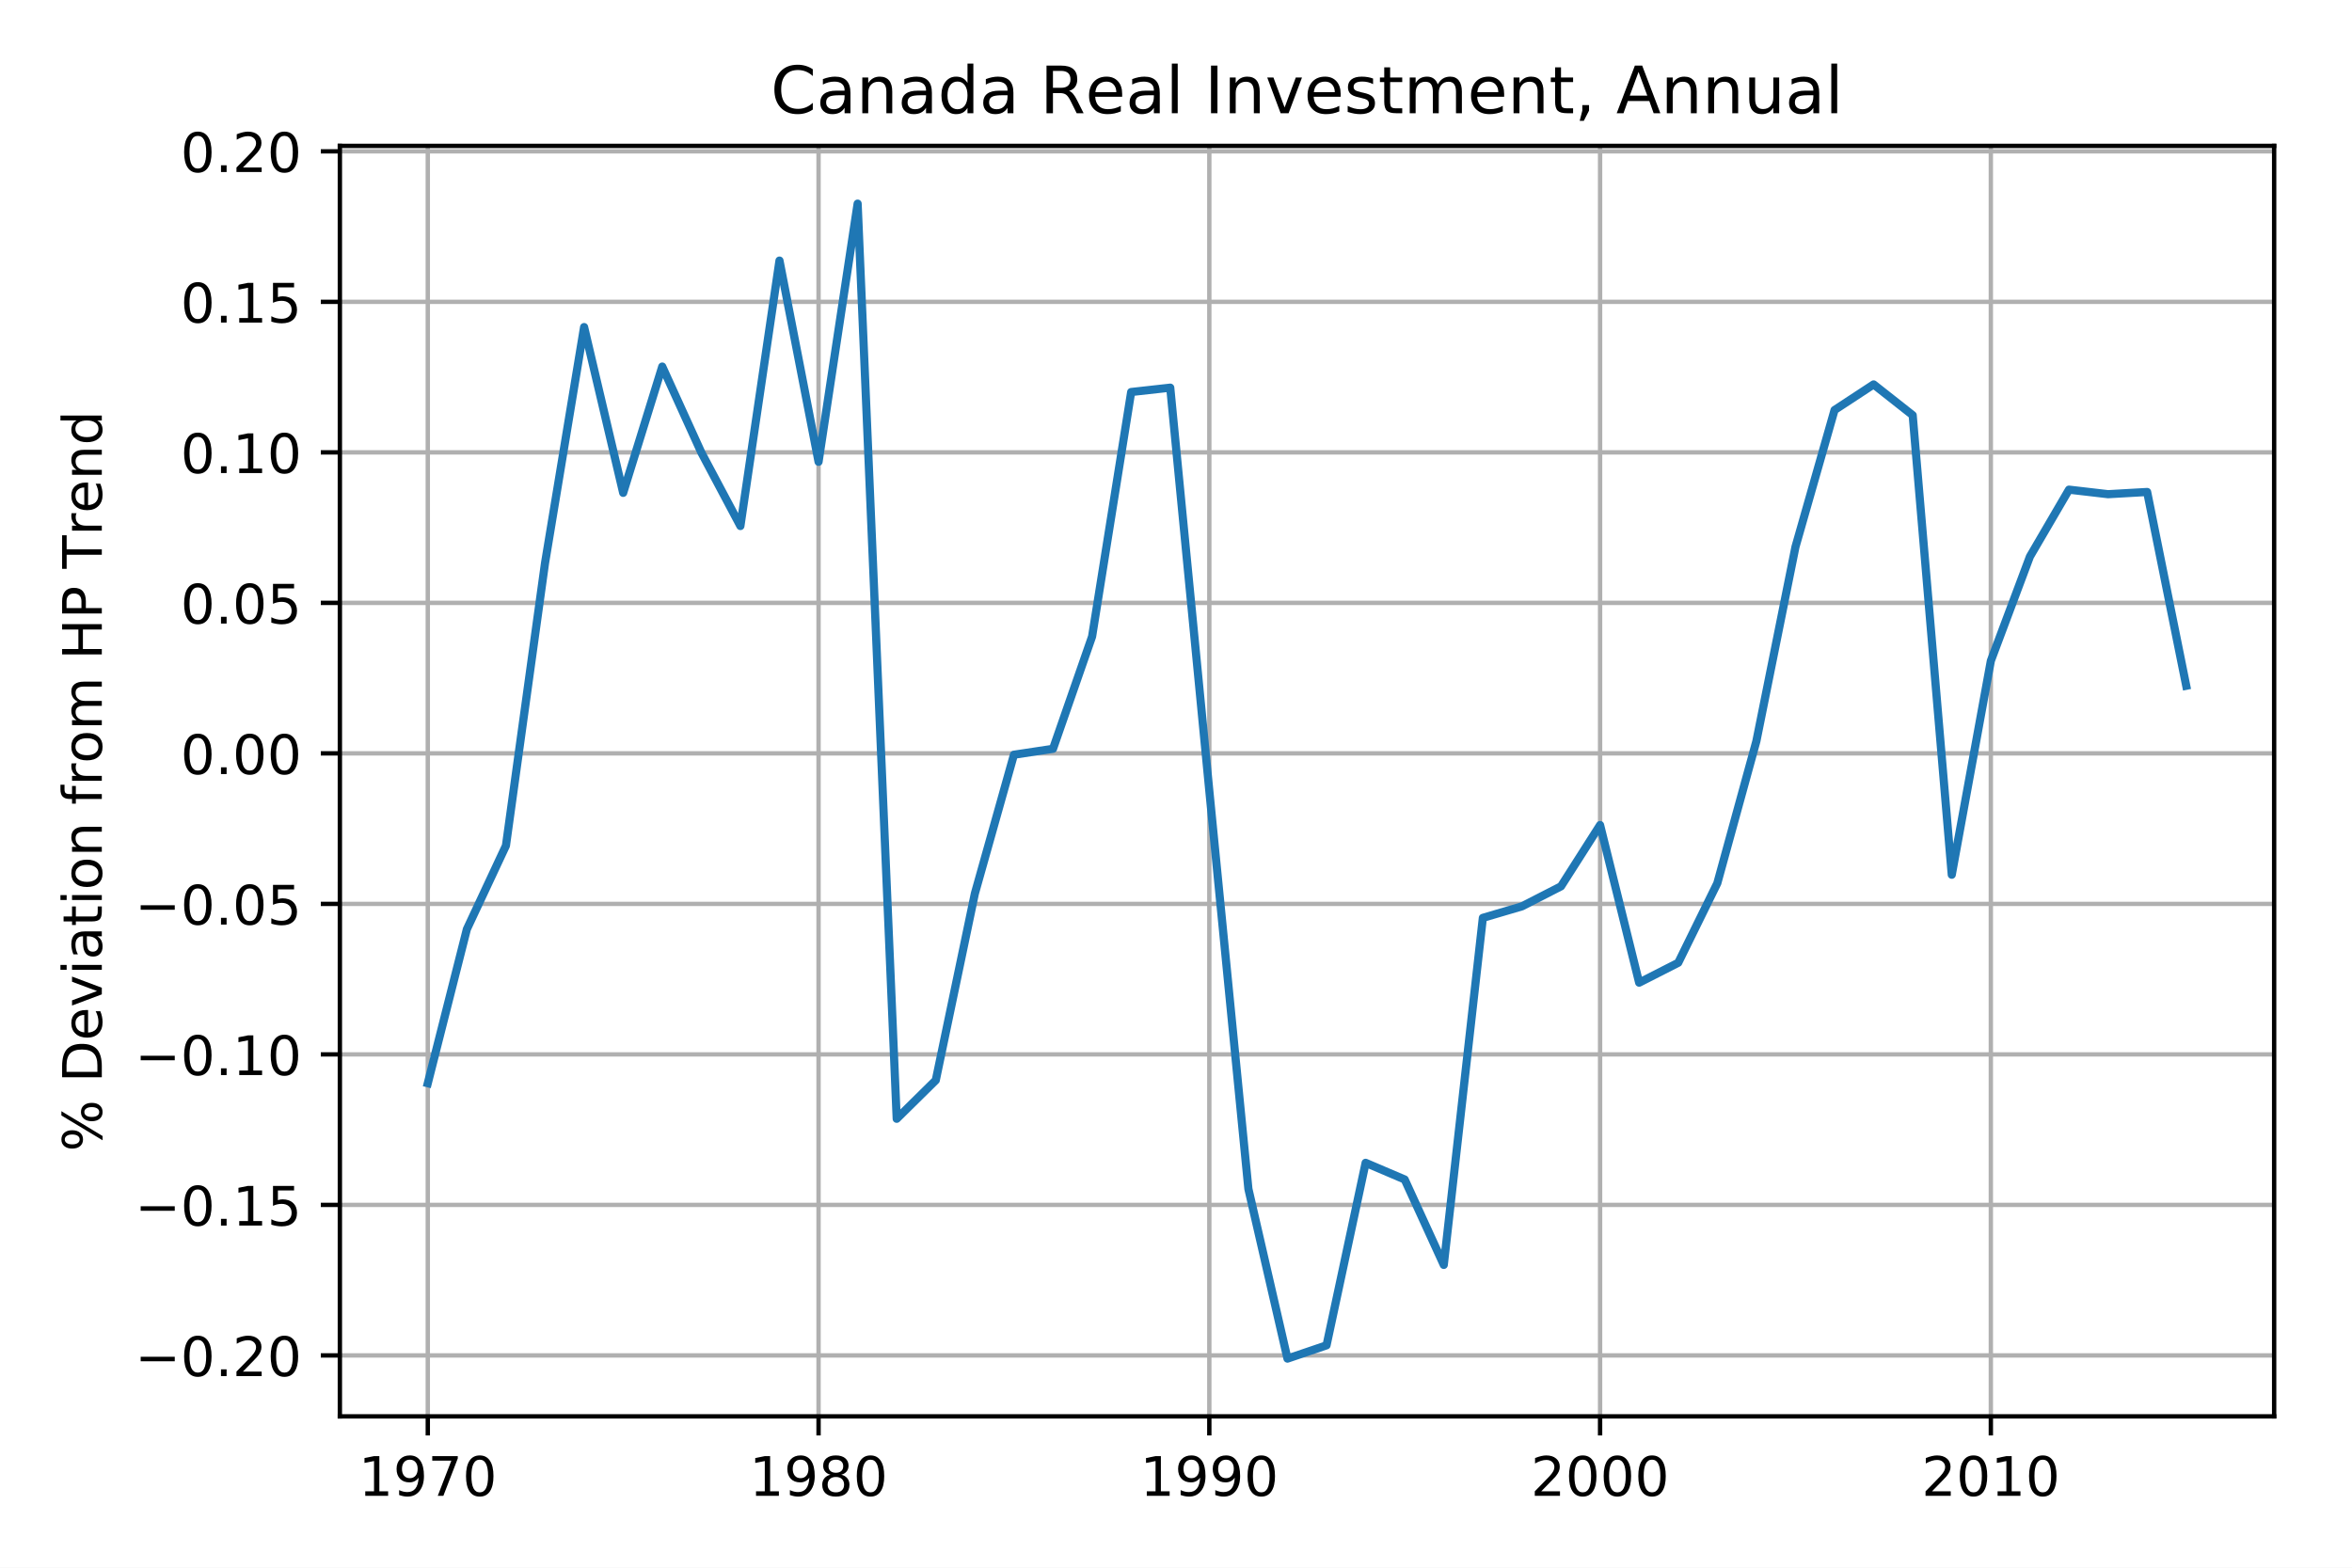
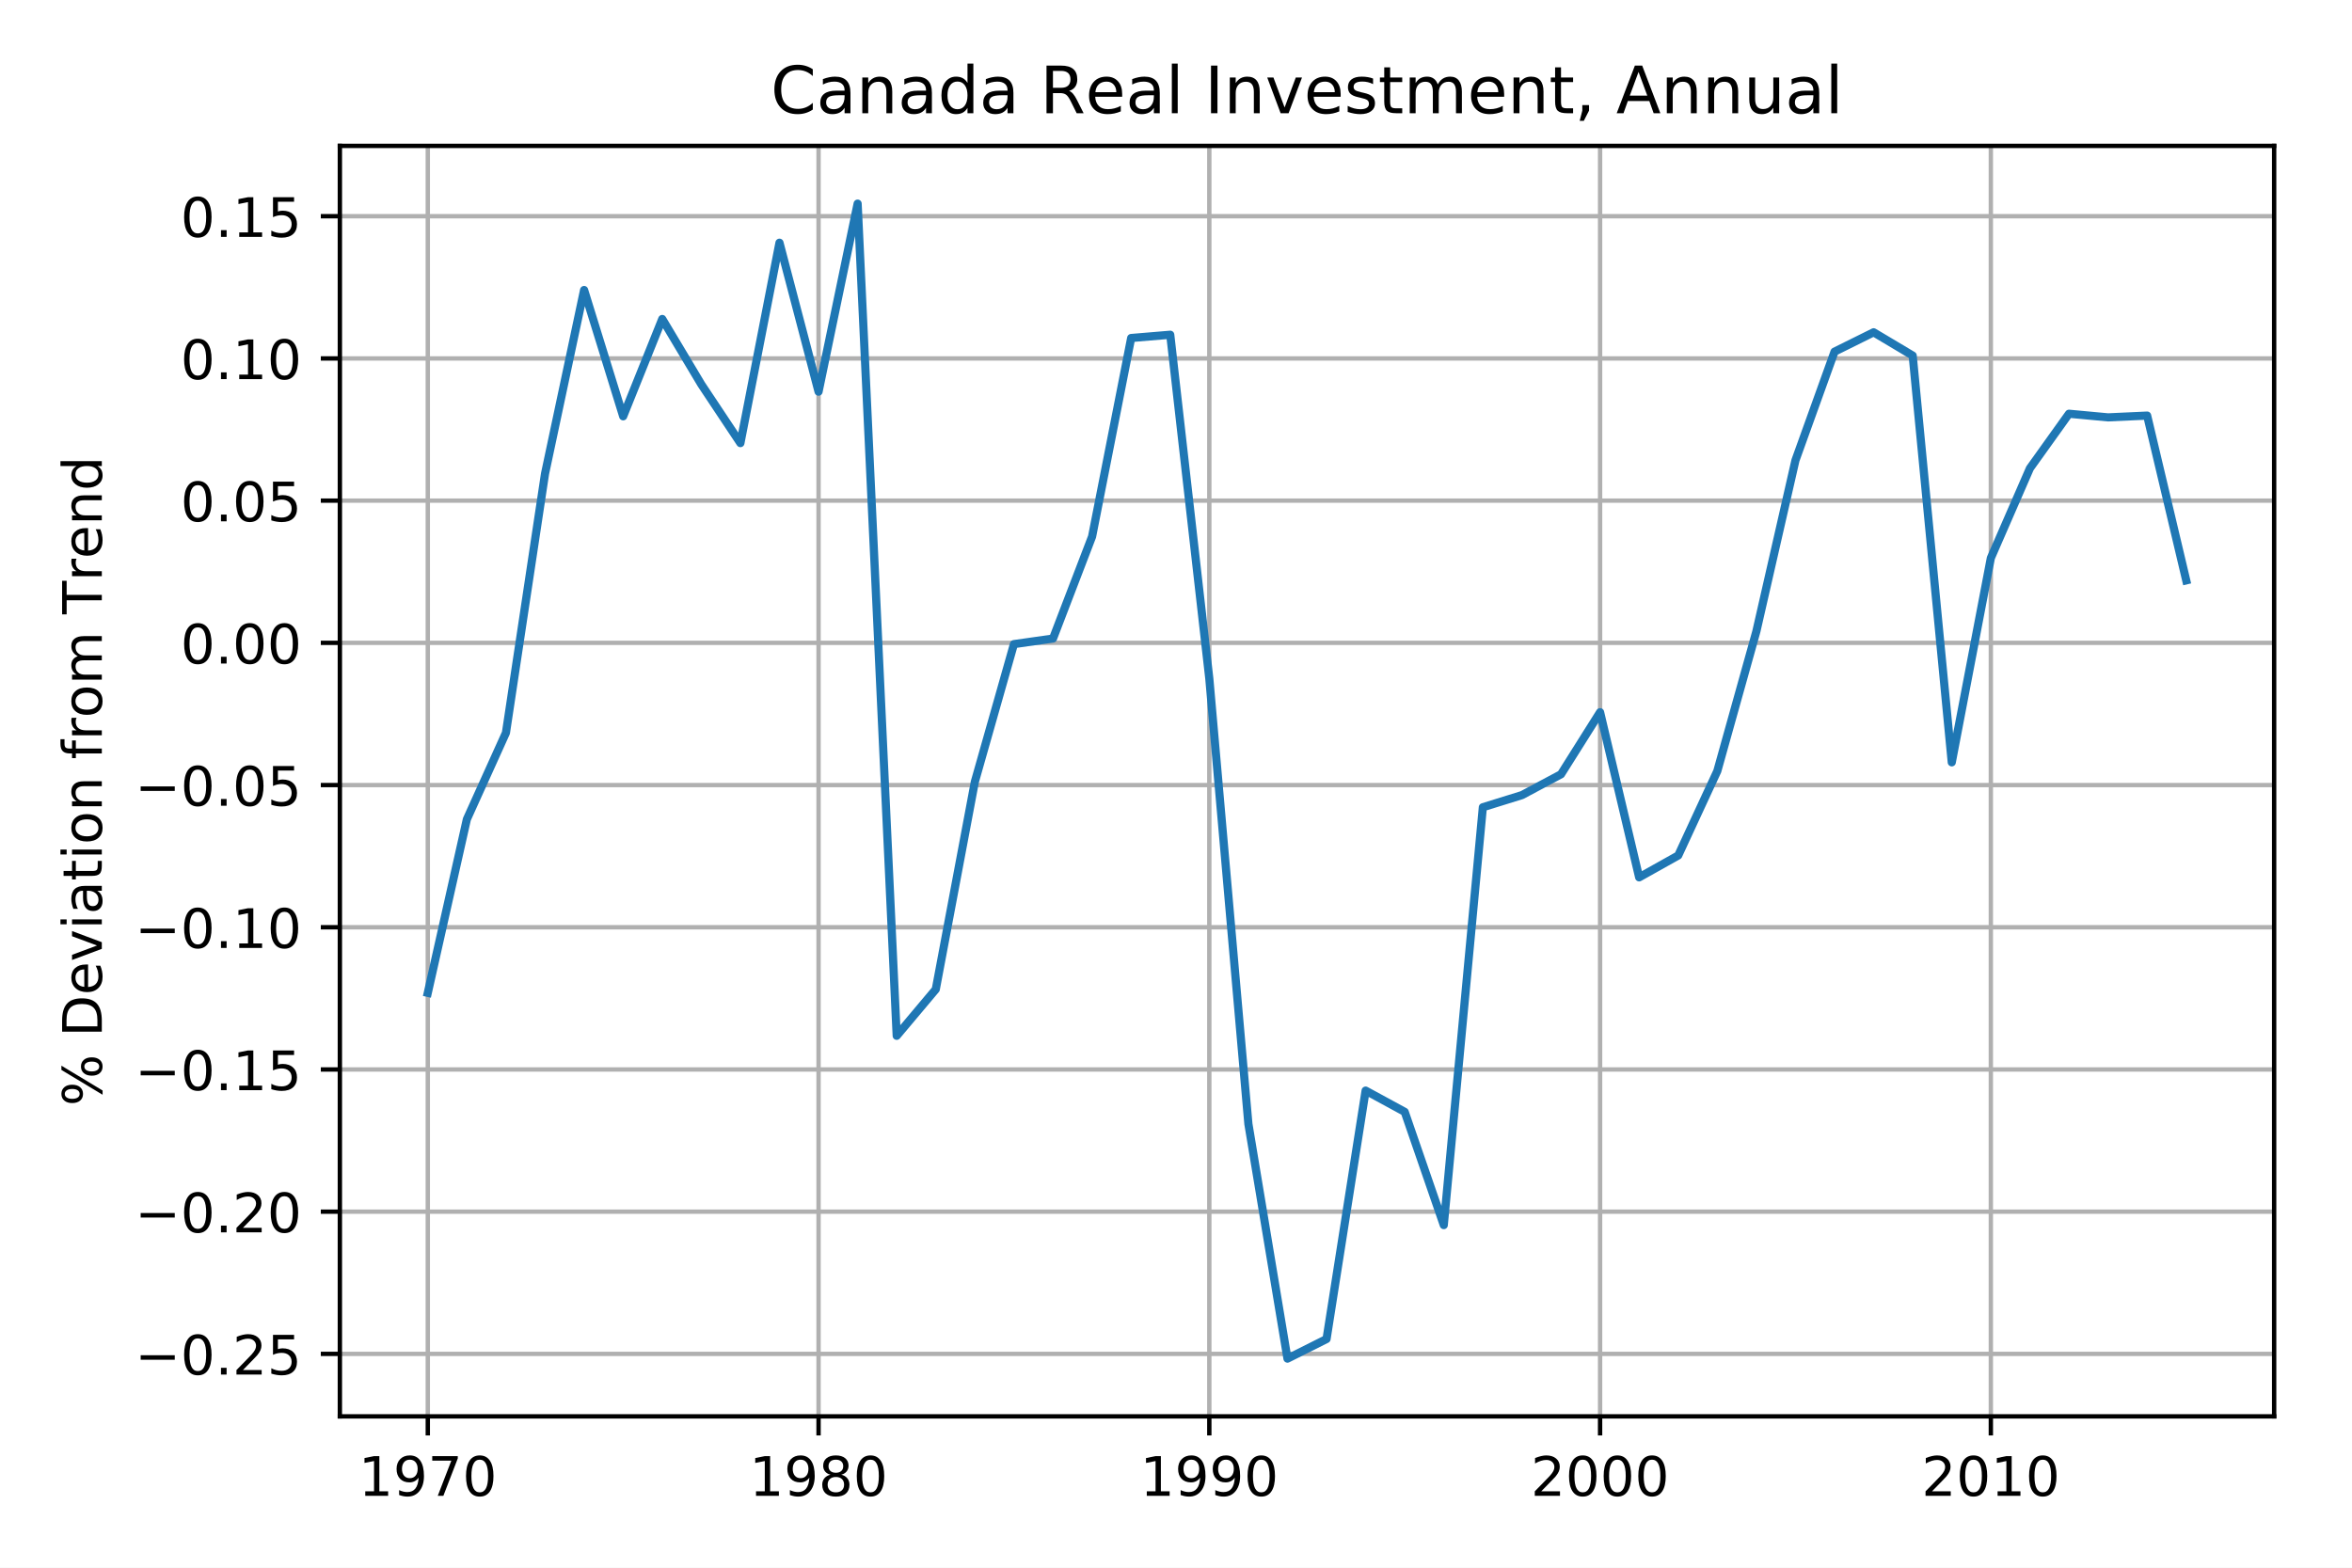
<svg xmlns="http://www.w3.org/2000/svg" xmlns:xlink="http://www.w3.org/1999/xlink" height="288pt" version="1.1" viewBox="0 0 432 288" width="432pt">
  <defs>
    <style type="text/css">
*{stroke-linecap:butt;stroke-linejoin:round;}
  </style>
  </defs>
  <g id="figure_1">
    <g id="patch_1">
      <path d="M 0 288  L 432 288  L 432 0  L 0 0  z " style="fill:#ffffff;" />
    </g>
    <g id="axes_1">
      <g id="patch_2">
        <path d="M 62.425 260.2  L 417.7 260.2  L 417.7 26.8  L 62.425 26.8  z " style="fill:#ffffff;" />
      </g>
      <g id="matplotlib.axis_1">
        <g id="xtick_1">
          <g id="line2d_1">
-             <path clip-path="url(#p9547275130)" d="M 78.574 260.2  L 78.574 26.8  " style="fill:none;stroke:#b0b0b0;stroke-linecap:square;stroke-width:0.8;" />
+             <path clip-path="url(#p1a4b559b50)" d="M 78.574 260.2  L 78.574 26.8  " style="fill:none;stroke:#b0b0b0;stroke-linecap:square;stroke-width:0.8;" />
          </g>
          <g id="line2d_2">
            <defs>
-               <path d="M 0 0  L 0 3.5  " id="m536d6e302b" style="stroke:#000000;stroke-width:0.8;" />
-             </defs>
-             <g>
-               <use style="stroke:#000000;stroke-width:0.8;" x="78.574" xlink:href="#m536d6e302b" y="260.2" />
+               <path d="M 0 0  L 0 3.5  " id="mfc6f30f823" style="stroke:#000000;stroke-width:0.8;" />
+             </defs>
+             <g>
+               <use style="stroke:#000000;stroke-width:0.8;" x="78.574" xlink:href="#mfc6f30f823" y="260.2" />
            </g>
          </g>
          <g id="text_1">
            <defs>
              <path d="M 12.406 8.297  L 28.516 8.297  L 28.516 63.922  L 10.984 60.406  L 10.984 69.391  L 28.422 72.906  L 38.281 72.906  L 38.281 8.297  L 54.391 8.297  L 54.391 0  L 12.406 0  z " id="DejaVuSans-31" />
              <path d="M 10.984 1.516  L 10.984 10.5  Q 14.703 8.734 18.5 7.812  Q 22.312 6.891 25.984 6.891  Q 35.75 6.891 40.891 13.453  Q 46.047 20.016 46.781 33.406  Q 43.953 29.203 39.594 26.953  Q 35.25 24.703 29.984 24.703  Q 19.047 24.703 12.672 31.312  Q 6.297 37.938 6.297 49.422  Q 6.297 60.641 12.938 67.422  Q 19.578 74.219 30.609 74.219  Q 43.266 74.219 49.922 64.516  Q 56.594 54.828 56.594 36.375  Q 56.594 19.141 48.406 8.859  Q 40.234 -1.422 26.422 -1.422  Q 22.703 -1.422 18.891 -0.688  Q 15.094 0.047 10.984 1.516  z M 30.609 32.422  Q 37.25 32.422 41.125 36.953  Q 45.016 41.5 45.016 49.422  Q 45.016 57.281 41.125 61.844  Q 37.25 66.406 30.609 66.406  Q 23.969 66.406 20.094 61.844  Q 16.219 57.281 16.219 49.422  Q 16.219 41.5 20.094 36.953  Q 23.969 32.422 30.609 32.422  z " id="DejaVuSans-39" />
              <path d="M 8.203 72.906  L 55.078 72.906  L 55.078 68.703  L 28.609 0  L 18.312 0  L 43.219 64.594  L 8.203 64.594  z " id="DejaVuSans-37" />
              <path d="M 31.781 66.406  Q 24.172 66.406 20.328 58.906  Q 16.5 51.422 16.5 36.375  Q 16.5 21.391 20.328 13.891  Q 24.172 6.391 31.781 6.391  Q 39.453 6.391 43.281 13.891  Q 47.125 21.391 47.125 36.375  Q 47.125 51.422 43.281 58.906  Q 39.453 66.406 31.781 66.406  z M 31.781 74.219  Q 44.047 74.219 50.516 64.516  Q 56.984 54.828 56.984 36.375  Q 56.984 17.969 50.516 8.266  Q 44.047 -1.422 31.781 -1.422  Q 19.531 -1.422 13.062 8.266  Q 6.594 17.969 6.594 36.375  Q 6.594 54.828 13.062 64.516  Q 19.531 74.219 31.781 74.219  z " id="DejaVuSans-30" />
            </defs>
            <g transform="translate(65.84886 274.7984)scale(0.1 -0.1)">
              <use xlink:href="#DejaVuSans-31" />
              <use x="63.623" xlink:href="#DejaVuSans-39" />
              <use x="127.246" xlink:href="#DejaVuSans-37" />
              <use x="190.869" xlink:href="#DejaVuSans-30" />
            </g>
          </g>
        </g>
        <g id="xtick_2">
          <g id="line2d_3">
-             <path clip-path="url(#p9547275130)" d="M 150.347 260.2  L 150.347 26.8  " style="fill:none;stroke:#b0b0b0;stroke-linecap:square;stroke-width:0.8;" />
+             <path clip-path="url(#p1a4b559b50)" d="M 150.347 260.2  L 150.347 26.8  " style="fill:none;stroke:#b0b0b0;stroke-linecap:square;stroke-width:0.8;" />
          </g>
          <g id="line2d_4">
            <g>
-               <use style="stroke:#000000;stroke-width:0.8;" x="150.347" xlink:href="#m536d6e302b" y="260.2" />
+               <use style="stroke:#000000;stroke-width:0.8;" x="150.347" xlink:href="#mfc6f30f823" y="260.2" />
            </g>
          </g>
          <g id="text_2">
            <defs>
              <path d="M 31.781 34.625  Q 24.75 34.625 20.719 30.859  Q 16.703 27.094 16.703 20.516  Q 16.703 13.922 20.719 10.156  Q 24.75 6.391 31.781 6.391  Q 38.812 6.391 42.859 10.172  Q 46.922 13.969 46.922 20.516  Q 46.922 27.094 42.891 30.859  Q 38.875 34.625 31.781 34.625  z M 21.922 38.812  Q 15.578 40.375 12.031 44.719  Q 8.5 49.078 8.5 55.328  Q 8.5 64.062 14.719 69.141  Q 20.953 74.219 31.781 74.219  Q 42.672 74.219 48.875 69.141  Q 55.078 64.062 55.078 55.328  Q 55.078 49.078 51.531 44.719  Q 48 40.375 41.703 38.812  Q 48.828 37.156 52.797 32.312  Q 56.781 27.484 56.781 20.516  Q 56.781 9.906 50.312 4.234  Q 43.844 -1.422 31.781 -1.422  Q 19.734 -1.422 13.25 4.234  Q 6.781 9.906 6.781 20.516  Q 6.781 27.484 10.781 32.312  Q 14.797 37.156 21.922 38.812  z M 18.312 54.391  Q 18.312 48.734 21.844 45.562  Q 25.391 42.391 31.781 42.391  Q 38.141 42.391 41.719 45.562  Q 45.312 48.734 45.312 54.391  Q 45.312 60.062 41.719 63.234  Q 38.141 66.406 31.781 66.406  Q 25.391 66.406 21.844 63.234  Q 18.312 60.062 18.312 54.391  z " id="DejaVuSans-38" />
            </defs>
            <g transform="translate(137.6216 274.7984)scale(0.1 -0.1)">
              <use xlink:href="#DejaVuSans-31" />
              <use x="63.623" xlink:href="#DejaVuSans-39" />
              <use x="127.246" xlink:href="#DejaVuSans-38" />
              <use x="190.869" xlink:href="#DejaVuSans-30" />
            </g>
          </g>
        </g>
        <g id="xtick_3">
          <g id="line2d_5">
-             <path clip-path="url(#p9547275130)" d="M 222.119 260.2  L 222.119 26.8  " style="fill:none;stroke:#b0b0b0;stroke-linecap:square;stroke-width:0.8;" />
+             <path clip-path="url(#p1a4b559b50)" d="M 222.119 260.2  L 222.119 26.8  " style="fill:none;stroke:#b0b0b0;stroke-linecap:square;stroke-width:0.8;" />
          </g>
          <g id="line2d_6">
            <g>
-               <use style="stroke:#000000;stroke-width:0.8;" x="222.119" xlink:href="#m536d6e302b" y="260.2" />
+               <use style="stroke:#000000;stroke-width:0.8;" x="222.119" xlink:href="#mfc6f30f823" y="260.2" />
            </g>
          </g>
          <g id="text_3">
            <g transform="translate(209.3943 274.7984)scale(0.1 -0.1)">
              <use xlink:href="#DejaVuSans-31" />
              <use x="63.623" xlink:href="#DejaVuSans-39" />
              <use x="127.246" xlink:href="#DejaVuSans-39" />
              <use x="190.869" xlink:href="#DejaVuSans-30" />
            </g>
          </g>
        </g>
        <g id="xtick_4">
          <g id="line2d_7">
-             <path clip-path="url(#p9547275130)" d="M 293.892 260.2  L 293.892 26.8  " style="fill:none;stroke:#b0b0b0;stroke-linecap:square;stroke-width:0.8;" />
+             <path clip-path="url(#p1a4b559b50)" d="M 293.892 260.2  L 293.892 26.8  " style="fill:none;stroke:#b0b0b0;stroke-linecap:square;stroke-width:0.8;" />
          </g>
          <g id="line2d_8">
            <g>
-               <use style="stroke:#000000;stroke-width:0.8;" x="293.892" xlink:href="#m536d6e302b" y="260.2" />
+               <use style="stroke:#000000;stroke-width:0.8;" x="293.892" xlink:href="#mfc6f30f823" y="260.2" />
            </g>
          </g>
          <g id="text_4">
            <defs>
              <path d="M 19.188 8.297  L 53.609 8.297  L 53.609 0  L 7.328 0  L 7.328 8.297  Q 12.938 14.109 22.625 23.891  Q 32.328 33.688 34.812 36.531  Q 39.547 41.844 41.422 45.531  Q 43.312 49.219 43.312 52.781  Q 43.312 58.594 39.234 62.25  Q 35.156 65.922 28.609 65.922  Q 23.969 65.922 18.812 64.312  Q 13.672 62.703 7.812 59.422  L 7.812 69.391  Q 13.766 71.781 18.938 73  Q 24.125 74.219 28.422 74.219  Q 39.75 74.219 46.484 68.547  Q 53.219 62.891 53.219 53.422  Q 53.219 48.922 51.531 44.891  Q 49.859 40.875 45.406 35.406  Q 44.188 33.984 37.641 27.219  Q 31.109 20.453 19.188 8.297  z " id="DejaVuSans-32" />
            </defs>
            <g transform="translate(281.167 274.7984)scale(0.1 -0.1)">
              <use xlink:href="#DejaVuSans-32" />
              <use x="63.623" xlink:href="#DejaVuSans-30" />
              <use x="127.246" xlink:href="#DejaVuSans-30" />
              <use x="190.869" xlink:href="#DejaVuSans-30" />
            </g>
          </g>
        </g>
        <g id="xtick_5">
          <g id="line2d_9">
-             <path clip-path="url(#p9547275130)" d="M 365.665 260.2  L 365.665 26.8  " style="fill:none;stroke:#b0b0b0;stroke-linecap:square;stroke-width:0.8;" />
+             <path clip-path="url(#p1a4b559b50)" d="M 365.665 260.2  L 365.665 26.8  " style="fill:none;stroke:#b0b0b0;stroke-linecap:square;stroke-width:0.8;" />
          </g>
          <g id="line2d_10">
            <g>
-               <use style="stroke:#000000;stroke-width:0.8;" x="365.665" xlink:href="#m536d6e302b" y="260.2" />
+               <use style="stroke:#000000;stroke-width:0.8;" x="365.665" xlink:href="#mfc6f30f823" y="260.2" />
            </g>
          </g>
          <g id="text_5">
            <g transform="translate(352.9398 274.7984)scale(0.1 -0.1)">
              <use xlink:href="#DejaVuSans-32" />
              <use x="63.623" xlink:href="#DejaVuSans-30" />
              <use x="127.246" xlink:href="#DejaVuSans-31" />
              <use x="190.869" xlink:href="#DejaVuSans-30" />
            </g>
          </g>
        </g>
      </g>
      <g id="matplotlib.axis_2">
        <g id="ytick_1">
          <g id="line2d_11">
-             <path clip-path="url(#p9547275130)" d="M 62.425 249.003  L 417.7 249.003  " style="fill:none;stroke:#b0b0b0;stroke-linecap:square;stroke-width:0.8;" />
+             <path clip-path="url(#p1a4b559b50)" d="M 62.425 248.721  L 417.7 248.721  " style="fill:none;stroke:#b0b0b0;stroke-linecap:square;stroke-width:0.8;" />
          </g>
          <g id="line2d_12">
            <defs>
-               <path d="M 0 0  L -3.5 0  " id="m8a54e3c4d0" style="stroke:#000000;stroke-width:0.8;" />
-             </defs>
-             <g>
-               <use style="stroke:#000000;stroke-width:0.8;" x="62.425" xlink:href="#m8a54e3c4d0" y="249.003" />
+               <path d="M 0 0  L -3.5 0  " id="m4416e0a00c" style="stroke:#000000;stroke-width:0.8;" />
+             </defs>
+             <g>
+               <use style="stroke:#000000;stroke-width:0.8;" x="62.425" xlink:href="#m4416e0a00c" y="248.721" />
            </g>
          </g>
          <g id="text_6">
            <defs>
              <path d="M 10.594 35.5  L 73.188 35.5  L 73.188 27.203  L 10.594 27.203  z " id="DejaVuSans-2212" />
              <path d="M 10.688 12.406  L 21 12.406  L 21 0  L 10.688 0  z " id="DejaVuSans-2e" />
-             </defs>
-             <g transform="translate(24.77969 252.8018)scale(0.1 -0.1)">
+               <path d="M 10.797 72.906  L 49.516 72.906  L 49.516 64.594  L 19.828 64.594  L 19.828 46.734  Q 21.969 47.469 24.109 47.828  Q 26.266 48.188 28.422 48.188  Q 40.625 48.188 47.75 41.5  Q 54.891 34.812 54.891 23.391  Q 54.891 11.625 47.562 5.094  Q 40.234 -1.422 26.906 -1.422  Q 22.312 -1.422 17.547 -0.641  Q 12.797 0.141 7.719 1.703  L 7.719 11.625  Q 12.109 9.234 16.797 8.062  Q 21.484 6.891 26.703 6.891  Q 35.156 6.891 40.078 11.328  Q 45.016 15.766 45.016 23.391  Q 45.016 31 40.078 35.438  Q 35.156 39.891 26.703 39.891  Q 22.75 39.891 18.812 39.016  Q 14.891 38.141 10.797 36.281  z " id="DejaVuSans-35" />
+             </defs>
+             <g transform="translate(24.77969 252.5204)scale(0.1 -0.1)">
+               <use xlink:href="#DejaVuSans-2212" />
+               <use x="83.789" xlink:href="#DejaVuSans-30" />
+               <use x="147.412" xlink:href="#DejaVuSans-2e" />
+               <use x="179.199" xlink:href="#DejaVuSans-32" />
+               <use x="242.822" xlink:href="#DejaVuSans-35" />
+             </g>
+           </g>
+         </g>
+         <g id="ytick_2">
+           <g id="line2d_13">
+             <path clip-path="url(#p1a4b559b50)" d="M 62.425 222.596  L 417.7 222.596  " style="fill:none;stroke:#b0b0b0;stroke-linecap:square;stroke-width:0.8;" />
+           </g>
+           <g id="line2d_14">
+             <g>
+               <use style="stroke:#000000;stroke-width:0.8;" x="62.425" xlink:href="#m4416e0a00c" y="222.596" />
+             </g>
+           </g>
+           <g id="text_7">
+             <g transform="translate(24.77969 226.3956)scale(0.1 -0.1)">
              <use xlink:href="#DejaVuSans-2212" />
              <use x="83.789" xlink:href="#DejaVuSans-30" />
              <use x="147.412" xlink:href="#DejaVuSans-2e" />
              <use x="179.199" xlink:href="#DejaVuSans-32" />
              <use x="242.822" xlink:href="#DejaVuSans-30" />
            </g>
          </g>
        </g>
-         <g id="ytick_2">
-           <g id="line2d_13">
-             <path clip-path="url(#p9547275130)" d="M 62.425 221.353  L 417.7 221.353  " style="fill:none;stroke:#b0b0b0;stroke-linecap:square;stroke-width:0.8;" />
-           </g>
-           <g id="line2d_14">
-             <g>
-               <use style="stroke:#000000;stroke-width:0.8;" x="62.425" xlink:href="#m8a54e3c4d0" y="221.353" />
-             </g>
-           </g>
-           <g id="text_7">
-             <defs>
-               <path d="M 10.797 72.906  L 49.516 72.906  L 49.516 64.594  L 19.828 64.594  L 19.828 46.734  Q 21.969 47.469 24.109 47.828  Q 26.266 48.188 28.422 48.188  Q 40.625 48.188 47.75 41.5  Q 54.891 34.812 54.891 23.391  Q 54.891 11.625 47.562 5.094  Q 40.234 -1.422 26.906 -1.422  Q 22.312 -1.422 17.547 -0.641  Q 12.797 0.141 7.719 1.703  L 7.719 11.625  Q 12.109 9.234 16.797 8.062  Q 21.484 6.891 26.703 6.891  Q 35.156 6.891 40.078 11.328  Q 45.016 15.766 45.016 23.391  Q 45.016 31 40.078 35.438  Q 35.156 39.891 26.703 39.891  Q 22.75 39.891 18.812 39.016  Q 14.891 38.141 10.797 36.281  z " id="DejaVuSans-35" />
-             </defs>
-             <g transform="translate(24.77969 225.1521)scale(0.1 -0.1)">
+         <g id="ytick_3">
+           <g id="line2d_15">
+             <path clip-path="url(#p1a4b559b50)" d="M 62.425 196.472  L 417.7 196.472  " style="fill:none;stroke:#b0b0b0;stroke-linecap:square;stroke-width:0.8;" />
+           </g>
+           <g id="line2d_16">
+             <g>
+               <use style="stroke:#000000;stroke-width:0.8;" x="62.425" xlink:href="#m4416e0a00c" y="196.472" />
+             </g>
+           </g>
+           <g id="text_8">
+             <g transform="translate(24.77969 200.2708)scale(0.1 -0.1)">
              <use xlink:href="#DejaVuSans-2212" />
              <use x="83.789" xlink:href="#DejaVuSans-30" />
              <use x="147.412" xlink:href="#DejaVuSans-2e" />
              <use x="179.199" xlink:href="#DejaVuSans-31" />
              <use x="242.822" xlink:href="#DejaVuSans-35" />
            </g>
          </g>
        </g>
-         <g id="ytick_3">
-           <g id="line2d_15">
-             <path clip-path="url(#p9547275130)" d="M 62.425 193.703  L 417.7 193.703  " style="fill:none;stroke:#b0b0b0;stroke-linecap:square;stroke-width:0.8;" />
-           </g>
-           <g id="line2d_16">
-             <g>
-               <use style="stroke:#000000;stroke-width:0.8;" x="62.425" xlink:href="#m8a54e3c4d0" y="193.703" />
-             </g>
-           </g>
-           <g id="text_8">
-             <g transform="translate(24.77969 197.5023)scale(0.1 -0.1)">
+         <g id="ytick_4">
+           <g id="line2d_17">
+             <path clip-path="url(#p1a4b559b50)" d="M 62.425 170.347  L 417.7 170.347  " style="fill:none;stroke:#b0b0b0;stroke-linecap:square;stroke-width:0.8;" />
+           </g>
+           <g id="line2d_18">
+             <g>
+               <use style="stroke:#000000;stroke-width:0.8;" x="62.425" xlink:href="#m4416e0a00c" y="170.347" />
+             </g>
+           </g>
+           <g id="text_9">
+             <g transform="translate(24.77969 174.1461)scale(0.1 -0.1)">
              <use xlink:href="#DejaVuSans-2212" />
              <use x="83.789" xlink:href="#DejaVuSans-30" />
              <use x="147.412" xlink:href="#DejaVuSans-2e" />
              <use x="179.199" xlink:href="#DejaVuSans-31" />
              <use x="242.822" xlink:href="#DejaVuSans-30" />
            </g>
          </g>
        </g>
-         <g id="ytick_4">
-           <g id="line2d_17">
-             <path clip-path="url(#p9547275130)" d="M 62.425 166.053  L 417.7 166.053  " style="fill:none;stroke:#b0b0b0;stroke-linecap:square;stroke-width:0.8;" />
-           </g>
-           <g id="line2d_18">
-             <g>
-               <use style="stroke:#000000;stroke-width:0.8;" x="62.425" xlink:href="#m8a54e3c4d0" y="166.053" />
-             </g>
-           </g>
-           <g id="text_9">
-             <g transform="translate(24.77969 169.8526)scale(0.1 -0.1)">
+         <g id="ytick_5">
+           <g id="line2d_19">
+             <path clip-path="url(#p1a4b559b50)" d="M 62.425 144.222  L 417.7 144.222  " style="fill:none;stroke:#b0b0b0;stroke-linecap:square;stroke-width:0.8;" />
+           </g>
+           <g id="line2d_20">
+             <g>
+               <use style="stroke:#000000;stroke-width:0.8;" x="62.425" xlink:href="#m4416e0a00c" y="144.222" />
+             </g>
+           </g>
+           <g id="text_10">
+             <g transform="translate(24.77969 148.0213)scale(0.1 -0.1)">
              <use xlink:href="#DejaVuSans-2212" />
              <use x="83.789" xlink:href="#DejaVuSans-30" />
              <use x="147.412" xlink:href="#DejaVuSans-2e" />
              <use x="179.199" xlink:href="#DejaVuSans-30" />
              <use x="242.822" xlink:href="#DejaVuSans-35" />
            </g>
          </g>
        </g>
-         <g id="ytick_5">
-           <g id="line2d_19">
-             <path clip-path="url(#p9547275130)" d="M 62.425 138.404  L 417.7 138.404  " style="fill:none;stroke:#b0b0b0;stroke-linecap:square;stroke-width:0.8;" />
-           </g>
-           <g id="line2d_20">
-             <g>
-               <use style="stroke:#000000;stroke-width:0.8;" x="62.425" xlink:href="#m8a54e3c4d0" y="138.404" />
-             </g>
-           </g>
-           <g id="text_10">
-             <g transform="translate(33.15937 142.2028)scale(0.1 -0.1)">
+         <g id="ytick_6">
+           <g id="line2d_21">
+             <path clip-path="url(#p1a4b559b50)" d="M 62.425 118.097  L 417.7 118.097  " style="fill:none;stroke:#b0b0b0;stroke-linecap:square;stroke-width:0.8;" />
+           </g>
+           <g id="line2d_22">
+             <g>
+               <use style="stroke:#000000;stroke-width:0.8;" x="62.425" xlink:href="#m4416e0a00c" y="118.097" />
+             </g>
+           </g>
+           <g id="text_11">
+             <g transform="translate(33.15937 121.8965)scale(0.1 -0.1)">
              <use xlink:href="#DejaVuSans-30" />
              <use x="63.623" xlink:href="#DejaVuSans-2e" />
              <use x="95.41" xlink:href="#DejaVuSans-30" />
              <use x="159.033" xlink:href="#DejaVuSans-30" />
            </g>
          </g>
        </g>
-         <g id="ytick_6">
-           <g id="line2d_21">
-             <path clip-path="url(#p9547275130)" d="M 62.425 110.754  L 417.7 110.754  " style="fill:none;stroke:#b0b0b0;stroke-linecap:square;stroke-width:0.8;" />
-           </g>
-           <g id="line2d_22">
-             <g>
-               <use style="stroke:#000000;stroke-width:0.8;" x="62.425" xlink:href="#m8a54e3c4d0" y="110.754" />
-             </g>
-           </g>
-           <g id="text_11">
-             <g transform="translate(33.15937 114.5531)scale(0.1 -0.1)">
+         <g id="ytick_7">
+           <g id="line2d_23">
+             <path clip-path="url(#p1a4b559b50)" d="M 62.425 91.972  L 417.7 91.972  " style="fill:none;stroke:#b0b0b0;stroke-linecap:square;stroke-width:0.8;" />
+           </g>
+           <g id="line2d_24">
+             <g>
+               <use style="stroke:#000000;stroke-width:0.8;" x="62.425" xlink:href="#m4416e0a00c" y="91.972" />
+             </g>
+           </g>
+           <g id="text_12">
+             <g transform="translate(33.15937 95.77169)scale(0.1 -0.1)">
              <use xlink:href="#DejaVuSans-30" />
              <use x="63.623" xlink:href="#DejaVuSans-2e" />
              <use x="95.41" xlink:href="#DejaVuSans-30" />
              <use x="159.033" xlink:href="#DejaVuSans-35" />
            </g>
          </g>
        </g>
-         <g id="ytick_7">
-           <g id="line2d_23">
-             <path clip-path="url(#p9547275130)" d="M 62.425 83.104  L 417.7 83.104  " style="fill:none;stroke:#b0b0b0;stroke-linecap:square;stroke-width:0.8;" />
-           </g>
-           <g id="line2d_24">
-             <g>
-               <use style="stroke:#000000;stroke-width:0.8;" x="62.425" xlink:href="#m8a54e3c4d0" y="83.104" />
-             </g>
-           </g>
-           <g id="text_12">
-             <g transform="translate(33.15937 86.90333)scale(0.1 -0.1)">
+         <g id="ytick_8">
+           <g id="line2d_25">
+             <path clip-path="url(#p1a4b559b50)" d="M 62.425 65.848  L 417.7 65.848  " style="fill:none;stroke:#b0b0b0;stroke-linecap:square;stroke-width:0.8;" />
+           </g>
+           <g id="line2d_26">
+             <g>
+               <use style="stroke:#000000;stroke-width:0.8;" x="62.425" xlink:href="#m4416e0a00c" y="65.848" />
+             </g>
+           </g>
+           <g id="text_13">
+             <g transform="translate(33.15937 69.6469)scale(0.1 -0.1)">
              <use xlink:href="#DejaVuSans-30" />
              <use x="63.623" xlink:href="#DejaVuSans-2e" />
              <use x="95.41" xlink:href="#DejaVuSans-31" />
              <use x="159.033" xlink:href="#DejaVuSans-30" />
            </g>
          </g>
        </g>
-         <g id="ytick_8">
-           <g id="line2d_25">
-             <path clip-path="url(#p9547275130)" d="M 62.425 55.454  L 417.7 55.454  " style="fill:none;stroke:#b0b0b0;stroke-linecap:square;stroke-width:0.8;" />
-           </g>
-           <g id="line2d_26">
-             <g>
-               <use style="stroke:#000000;stroke-width:0.8;" x="62.425" xlink:href="#m8a54e3c4d0" y="55.454" />
-             </g>
-           </g>
-           <g id="text_13">
-             <g transform="translate(33.15937 59.25359)scale(0.1 -0.1)">
+         <g id="ytick_9">
+           <g id="line2d_27">
+             <path clip-path="url(#p1a4b559b50)" d="M 62.425 39.723  L 417.7 39.723  " style="fill:none;stroke:#b0b0b0;stroke-linecap:square;stroke-width:0.8;" />
+           </g>
+           <g id="line2d_28">
+             <g>
+               <use style="stroke:#000000;stroke-width:0.8;" x="62.425" xlink:href="#m4416e0a00c" y="39.723" />
+             </g>
+           </g>
+           <g id="text_14">
+             <g transform="translate(33.15937 43.52211)scale(0.1 -0.1)">
              <use xlink:href="#DejaVuSans-30" />
              <use x="63.623" xlink:href="#DejaVuSans-2e" />
              <use x="95.41" xlink:href="#DejaVuSans-31" />
              <use x="159.033" xlink:href="#DejaVuSans-35" />
-             </g>
-           </g>
-         </g>
-         <g id="ytick_9">
-           <g id="line2d_27">
-             <path clip-path="url(#p9547275130)" d="M 62.425 27.805  L 417.7 27.805  " style="fill:none;stroke:#b0b0b0;stroke-linecap:square;stroke-width:0.8;" />
-           </g>
-           <g id="line2d_28">
-             <g>
-               <use style="stroke:#000000;stroke-width:0.8;" x="62.425" xlink:href="#m8a54e3c4d0" y="27.805" />
-             </g>
-           </g>
-           <g id="text_14">
-             <g transform="translate(33.15937 31.60384)scale(0.1 -0.1)">
-               <use xlink:href="#DejaVuSans-30" />
-               <use x="63.623" xlink:href="#DejaVuSans-2e" />
-               <use x="95.41" xlink:href="#DejaVuSans-32" />
-               <use x="159.033" xlink:href="#DejaVuSans-30" />
            </g>
          </g>
        </g>
        <g id="text_15">
          <defs>
            <path d="M 72.703 32.078  Q 68.453 32.078 66.031 28.469  Q 63.625 24.859 63.625 18.406  Q 63.625 12.062 66.031 8.422  Q 68.453 4.781 72.703 4.781  Q 76.859 4.781 79.266 8.422  Q 81.688 12.062 81.688 18.406  Q 81.688 24.812 79.266 28.438  Q 76.859 32.078 72.703 32.078  z M 72.703 38.281  Q 80.422 38.281 84.953 32.906  Q 89.5 27.547 89.5 18.406  Q 89.5 9.281 84.938 3.922  Q 80.375 -1.422 72.703 -1.422  Q 64.891 -1.422 60.344 3.922  Q 55.812 9.281 55.812 18.406  Q 55.812 27.594 60.375 32.938  Q 64.938 38.281 72.703 38.281  z M 22.312 68.016  Q 18.109 68.016 15.688 64.375  Q 13.281 60.75 13.281 54.391  Q 13.281 47.953 15.672 44.328  Q 18.062 40.719 22.312 40.719  Q 26.562 40.719 28.969 44.328  Q 31.391 47.953 31.391 54.391  Q 31.391 60.688 28.953 64.344  Q 26.516 68.016 22.312 68.016  z M 66.406 74.219  L 74.219 74.219  L 28.609 -1.422  L 20.797 -1.422  z M 22.312 74.219  Q 30.031 74.219 34.609 68.875  Q 39.203 63.531 39.203 54.391  Q 39.203 45.172 34.641 39.844  Q 30.078 34.516 22.312 34.516  Q 14.547 34.516 10.031 39.859  Q 5.516 45.219 5.516 54.391  Q 5.516 63.484 10.047 68.844  Q 14.594 74.219 22.312 74.219  z " id="DejaVuSans-25" />
            <path id="DejaVuSans-20" />
            <path d="M 19.672 64.797  L 19.672 8.109  L 31.594 8.109  Q 46.688 8.109 53.688 14.938  Q 60.688 21.781 60.688 36.531  Q 60.688 51.172 53.688 57.984  Q 46.688 64.797 31.594 64.797  z M 9.812 72.906  L 30.078 72.906  Q 51.266 72.906 61.172 64.094  Q 71.094 55.281 71.094 36.531  Q 71.094 17.672 61.125 8.828  Q 51.172 0 30.078 0  L 9.812 0  z " id="DejaVuSans-44" />
            <path d="M 56.203 29.594  L 56.203 25.203  L 14.891 25.203  Q 15.484 15.922 20.484 11.062  Q 25.484 6.203 34.422 6.203  Q 39.594 6.203 44.453 7.469  Q 49.312 8.734 54.109 11.281  L 54.109 2.781  Q 49.266 0.734 44.188 -0.344  Q 39.109 -1.422 33.891 -1.422  Q 20.797 -1.422 13.156 6.188  Q 5.516 13.812 5.516 26.812  Q 5.516 40.234 12.766 48.109  Q 20.016 56 32.328 56  Q 43.359 56 49.781 48.891  Q 56.203 41.797 56.203 29.594  z M 47.219 32.234  Q 47.125 39.594 43.094 43.984  Q 39.062 48.391 32.422 48.391  Q 24.906 48.391 20.391 44.141  Q 15.875 39.891 15.188 32.172  z " id="DejaVuSans-65" />
            <path d="M 2.984 54.688  L 12.5 54.688  L 29.594 8.797  L 46.688 54.688  L 56.203 54.688  L 35.688 0  L 23.484 0  z " id="DejaVuSans-76" />
            <path d="M 9.422 54.688  L 18.406 54.688  L 18.406 0  L 9.422 0  z M 9.422 75.984  L 18.406 75.984  L 18.406 64.594  L 9.422 64.594  z " id="DejaVuSans-69" />
            <path d="M 34.281 27.484  Q 23.391 27.484 19.188 25  Q 14.984 22.516 14.984 16.5  Q 14.984 11.719 18.141 8.906  Q 21.297 6.109 26.703 6.109  Q 34.188 6.109 38.703 11.406  Q 43.219 16.703 43.219 25.484  L 43.219 27.484  z M 52.203 31.203  L 52.203 0  L 43.219 0  L 43.219 8.297  Q 40.141 3.328 35.547 0.953  Q 30.953 -1.422 24.312 -1.422  Q 15.922 -1.422 10.953 3.297  Q 6 8.016 6 15.922  Q 6 25.141 12.172 29.828  Q 18.359 34.516 30.609 34.516  L 43.219 34.516  L 43.219 35.406  Q 43.219 41.609 39.141 45  Q 35.062 48.391 27.688 48.391  Q 23 48.391 18.547 47.266  Q 14.109 46.141 10.016 43.891  L 10.016 52.203  Q 14.938 54.109 19.578 55.047  Q 24.219 56 28.609 56  Q 40.484 56 46.344 49.844  Q 52.203 43.703 52.203 31.203  z " id="DejaVuSans-61" />
            <path d="M 18.312 70.219  L 18.312 54.688  L 36.812 54.688  L 36.812 47.703  L 18.312 47.703  L 18.312 18.016  Q 18.312 11.328 20.141 9.422  Q 21.969 7.516 27.594 7.516  L 36.812 7.516  L 36.812 0  L 27.594 0  Q 17.188 0 13.234 3.875  Q 9.281 7.766 9.281 18.016  L 9.281 47.703  L 2.688 47.703  L 2.688 54.688  L 9.281 54.688  L 9.281 70.219  z " id="DejaVuSans-74" />
            <path d="M 30.609 48.391  Q 23.391 48.391 19.188 42.75  Q 14.984 37.109 14.984 27.297  Q 14.984 17.484 19.156 11.844  Q 23.344 6.203 30.609 6.203  Q 37.797 6.203 41.984 11.859  Q 46.188 17.531 46.188 27.297  Q 46.188 37.016 41.984 42.703  Q 37.797 48.391 30.609 48.391  z M 30.609 56  Q 42.328 56 49.016 48.375  Q 55.719 40.766 55.719 27.297  Q 55.719 13.875 49.016 6.219  Q 42.328 -1.422 30.609 -1.422  Q 18.844 -1.422 12.172 6.219  Q 5.516 13.875 5.516 27.297  Q 5.516 40.766 12.172 48.375  Q 18.844 56 30.609 56  z " id="DejaVuSans-6f" />
            <path d="M 54.891 33.016  L 54.891 0  L 45.906 0  L 45.906 32.719  Q 45.906 40.484 42.875 44.328  Q 39.844 48.188 33.797 48.188  Q 26.516 48.188 22.312 43.547  Q 18.109 38.922 18.109 30.906  L 18.109 0  L 9.078 0  L 9.078 54.688  L 18.109 54.688  L 18.109 46.188  Q 21.344 51.125 25.703 53.562  Q 30.078 56 35.797 56  Q 45.219 56 50.047 50.172  Q 54.891 44.344 54.891 33.016  z " id="DejaVuSans-6e" />
            <path d="M 37.109 75.984  L 37.109 68.5  L 28.516 68.5  Q 23.688 68.5 21.797 66.547  Q 19.922 64.594 19.922 59.516  L 19.922 54.688  L 34.719 54.688  L 34.719 47.703  L 19.922 47.703  L 19.922 0  L 10.891 0  L 10.891 47.703  L 2.297 47.703  L 2.297 54.688  L 10.891 54.688  L 10.891 58.5  Q 10.891 67.625 15.141 71.797  Q 19.391 75.984 28.609 75.984  z " id="DejaVuSans-66" />
            <path d="M 41.109 46.297  Q 39.594 47.172 37.812 47.578  Q 36.031 48 33.891 48  Q 26.266 48 22.188 43.047  Q 18.109 38.094 18.109 28.812  L 18.109 0  L 9.078 0  L 9.078 54.688  L 18.109 54.688  L 18.109 46.188  Q 20.953 51.172 25.484 53.578  Q 30.031 56 36.531 56  Q 37.453 56 38.578 55.875  Q 39.703 55.766 41.062 55.516  z " id="DejaVuSans-72" />
            <path d="M 52 44.188  Q 55.375 50.25 60.062 53.125  Q 64.75 56 71.094 56  Q 79.641 56 84.281 50.016  Q 88.922 44.047 88.922 33.016  L 88.922 0  L 79.891 0  L 79.891 32.719  Q 79.891 40.578 77.094 44.375  Q 74.312 48.188 68.609 48.188  Q 61.625 48.188 57.562 43.547  Q 53.516 38.922 53.516 30.906  L 53.516 0  L 44.484 0  L 44.484 32.719  Q 44.484 40.625 41.703 44.406  Q 38.922 48.188 33.109 48.188  Q 26.219 48.188 22.156 43.531  Q 18.109 38.875 18.109 30.906  L 18.109 0  L 9.078 0  L 9.078 54.688  L 18.109 54.688  L 18.109 46.188  Q 21.188 51.219 25.484 53.609  Q 29.781 56 35.688 56  Q 41.656 56 45.828 52.969  Q 50 49.953 52 44.188  z " id="DejaVuSans-6d" />
-             <path d="M 9.812 72.906  L 19.672 72.906  L 19.672 43.016  L 55.516 43.016  L 55.516 72.906  L 65.375 72.906  L 65.375 0  L 55.516 0  L 55.516 34.719  L 19.672 34.719  L 19.672 0  L 9.812 0  z " id="DejaVuSans-48" />
-             <path d="M 19.672 64.797  L 19.672 37.406  L 32.078 37.406  Q 38.969 37.406 42.719 40.969  Q 46.484 44.531 46.484 51.125  Q 46.484 57.672 42.719 61.234  Q 38.969 64.797 32.078 64.797  z M 9.812 72.906  L 32.078 72.906  Q 44.344 72.906 50.609 67.359  Q 56.891 61.812 56.891 51.125  Q 56.891 40.328 50.609 34.812  Q 44.344 29.297 32.078 29.297  L 19.672 29.297  L 19.672 0  L 9.812 0  z " id="DejaVuSans-50" />
            <path d="M -0.297 72.906  L 61.375 72.906  L 61.375 64.594  L 35.5 64.594  L 35.5 0  L 25.594 0  L 25.594 64.594  L -0.297 64.594  z " id="DejaVuSans-54" />
            <path d="M 45.406 46.391  L 45.406 75.984  L 54.391 75.984  L 54.391 0  L 45.406 0  L 45.406 8.203  Q 42.578 3.328 38.25 0.953  Q 33.938 -1.422 27.875 -1.422  Q 17.969 -1.422 11.734 6.484  Q 5.516 14.406 5.516 27.297  Q 5.516 40.188 11.734 48.094  Q 17.969 56 27.875 56  Q 33.938 56 38.25 53.625  Q 42.578 51.266 45.406 46.391  z M 14.797 27.297  Q 14.797 17.391 18.875 11.75  Q 22.953 6.109 30.078 6.109  Q 37.203 6.109 41.297 11.75  Q 45.406 17.391 45.406 27.297  Q 45.406 37.203 41.297 42.844  Q 37.203 48.484 30.078 48.484  Q 22.953 48.484 18.875 42.844  Q 14.797 37.203 14.797 27.297  z " id="DejaVuSans-64" />
          </defs>
-           <g transform="translate(18.7 211.5586)rotate(-90)scale(0.1 -0.1)">
+           <g transform="translate(18.7 203.1945)rotate(-90)scale(0.1 -0.1)">
            <use xlink:href="#DejaVuSans-25" />
            <use x="95.02" xlink:href="#DejaVuSans-20" />
            <use x="126.807" xlink:href="#DejaVuSans-44" />
            <use x="203.809" xlink:href="#DejaVuSans-65" />
            <use x="265.332" xlink:href="#DejaVuSans-76" />
            <use x="324.512" xlink:href="#DejaVuSans-69" />
            <use x="352.295" xlink:href="#DejaVuSans-61" />
            <use x="413.574" xlink:href="#DejaVuSans-74" />
            <use x="452.783" xlink:href="#DejaVuSans-69" />
            <use x="480.566" xlink:href="#DejaVuSans-6f" />
            <use x="541.748" xlink:href="#DejaVuSans-6e" />
            <use x="605.127" xlink:href="#DejaVuSans-20" />
            <use x="636.914" xlink:href="#DejaVuSans-66" />
            <use x="672.119" xlink:href="#DejaVuSans-72" />
            <use x="713.201" xlink:href="#DejaVuSans-6f" />
            <use x="774.383" xlink:href="#DejaVuSans-6d" />
            <use x="871.795" xlink:href="#DejaVuSans-20" />
-             <use x="903.582" xlink:href="#DejaVuSans-48" />
-             <use x="978.777" xlink:href="#DejaVuSans-50" />
-             <use x="1039.08" xlink:href="#DejaVuSans-20" />
-             <use x="1070.867" xlink:href="#DejaVuSans-54" />
-             <use x="1131.732" xlink:href="#DejaVuSans-72" />
-             <use x="1172.814" xlink:href="#DejaVuSans-65" />
-             <use x="1234.338" xlink:href="#DejaVuSans-6e" />
-             <use x="1297.717" xlink:href="#DejaVuSans-64" />
+             <use x="903.582" xlink:href="#DejaVuSans-54" />
+             <use x="964.447" xlink:href="#DejaVuSans-72" />
+             <use x="1005.529" xlink:href="#DejaVuSans-65" />
+             <use x="1067.053" xlink:href="#DejaVuSans-6e" />
+             <use x="1130.432" xlink:href="#DejaVuSans-64" />
          </g>
        </g>
      </g>
      <g id="line2d_29">
-         <path clip-path="url(#p9547275130)" d="M 78.574 199  L 85.751 170.702  L 92.928 155.357  L 100.106 103.441  L 107.283 60.086  L 114.46 90.543  L 121.638 67.342  L 128.815 83.128  L 135.992 96.635  L 143.169 47.872  L 150.347 84.834  L 157.524 37.409  L 164.701 205.533  L 171.878 198.454  L 179.056 164.153  L 186.233 138.651  L 193.41 137.565  L 200.588 116.937  L 207.765 72.018  L 214.942 71.218  L 222.119 145.276  L 229.297 218.413  L 236.474 249.591  L 243.651 247.147  L 250.828 213.622  L 258.006 216.686  L 265.183 232.375  L 272.36 168.62  L 279.538 166.505  L 286.715 162.828  L 293.892 151.569  L 301.069 180.526  L 308.247 176.868  L 315.424 162.258  L 322.601 136.151  L 329.778 100.478  L 336.956 75.331  L 344.133 70.622  L 351.31 76.275  L 358.488 160.699  L 365.665 121.407  L 372.842 102.249  L 380.019 89.954  L 387.197 90.789  L 394.374 90.38  L 401.551 125.98  " style="fill:none;stroke:#1f77b4;stroke-linecap:square;stroke-width:1.5;" />
+         <path clip-path="url(#p1a4b559b50)" d="M 78.574 182.398  L 85.751 150.508  L 92.928 134.623  L 100.106 87.028  L 107.283 53.279  L 114.46 76.479  L 121.638 58.6  L 128.815 70.616  L 135.992 81.404  L 143.169 44.592  L 150.347 71.952  L 157.524 37.409  L 164.701 190.288  L 171.878 181.748  L 179.056 143.615  L 186.233 118.331  L 193.41 117.306  L 200.588 98.573  L 207.765 62.096  L 214.942 61.494  L 222.119 124.672  L 229.297 206.482  L 236.474 249.591  L 243.651 245.992  L 250.828 200.355  L 258.006 204.26  L 265.183 225.063  L 272.36 148.298  L 279.538 146.071  L 286.715 142.241  L 293.892 130.84  L 301.069 161.177  L 308.247 157.157  L 315.424 141.652  L 322.601 115.978  L 329.778 84.563  L 336.956 64.604  L 344.133 61.047  L 351.31 65.324  L 358.488 140.048  L 365.665 102.517  L 372.842 86.033  L 380.019 76.007  L 387.197 76.675  L 394.374 76.348  L 401.551 106.617  " style="fill:none;stroke:#1f77b4;stroke-linecap:square;stroke-width:1.5;" />
      </g>
      <g id="patch_3">
        <path d="M 62.425 260.2  L 62.425 26.8  " style="fill:none;stroke:#000000;stroke-linecap:square;stroke-linejoin:miter;stroke-width:0.8;" />
      </g>
      <g id="patch_4">
        <path d="M 417.7 260.2  L 417.7 26.8  " style="fill:none;stroke:#000000;stroke-linecap:square;stroke-linejoin:miter;stroke-width:0.8;" />
      </g>
      <g id="patch_5">
        <path d="M 62.425 260.2  L 417.7 260.2  " style="fill:none;stroke:#000000;stroke-linecap:square;stroke-linejoin:miter;stroke-width:0.8;" />
      </g>
      <g id="patch_6">
        <path d="M 62.425 26.8  L 417.7 26.8  " style="fill:none;stroke:#000000;stroke-linecap:square;stroke-linejoin:miter;stroke-width:0.8;" />
      </g>
      <g id="text_16">
        <defs>
          <path d="M 64.406 67.281  L 64.406 56.891  Q 59.422 61.531 53.781 63.812  Q 48.141 66.109 41.797 66.109  Q 29.297 66.109 22.656 58.469  Q 16.016 50.828 16.016 36.375  Q 16.016 21.969 22.656 14.328  Q 29.297 6.688 41.797 6.688  Q 48.141 6.688 53.781 8.984  Q 59.422 11.281 64.406 15.922  L 64.406 5.609  Q 59.234 2.094 53.438 0.328  Q 47.656 -1.422 41.219 -1.422  Q 24.656 -1.422 15.125 8.703  Q 5.609 18.844 5.609 36.375  Q 5.609 53.953 15.125 64.078  Q 24.656 74.219 41.219 74.219  Q 47.75 74.219 53.531 72.484  Q 59.328 70.75 64.406 67.281  z " id="DejaVuSans-43" />
          <path d="M 44.391 34.188  Q 47.562 33.109 50.562 29.594  Q 53.562 26.078 56.594 19.922  L 66.609 0  L 56 0  L 46.688 18.703  Q 43.062 26.031 39.672 28.422  Q 36.281 30.812 30.422 30.812  L 19.672 30.812  L 19.672 0  L 9.812 0  L 9.812 72.906  L 32.078 72.906  Q 44.578 72.906 50.734 67.672  Q 56.891 62.453 56.891 51.906  Q 56.891 45.016 53.688 40.469  Q 50.484 35.938 44.391 34.188  z M 19.672 64.797  L 19.672 38.922  L 32.078 38.922  Q 39.203 38.922 42.844 42.219  Q 46.484 45.516 46.484 51.906  Q 46.484 58.297 42.844 61.547  Q 39.203 64.797 32.078 64.797  z " id="DejaVuSans-52" />
          <path d="M 9.422 75.984  L 18.406 75.984  L 18.406 0  L 9.422 0  z " id="DejaVuSans-6c" />
          <path d="M 9.812 72.906  L 19.672 72.906  L 19.672 0  L 9.812 0  z " id="DejaVuSans-49" />
          <path d="M 44.281 53.078  L 44.281 44.578  Q 40.484 46.531 36.375 47.5  Q 32.281 48.484 27.875 48.484  Q 21.188 48.484 17.844 46.438  Q 14.5 44.391 14.5 40.281  Q 14.5 37.156 16.891 35.375  Q 19.281 33.594 26.516 31.984  L 29.594 31.297  Q 39.156 29.25 43.188 25.516  Q 47.219 21.781 47.219 15.094  Q 47.219 7.469 41.188 3.016  Q 35.156 -1.422 24.609 -1.422  Q 20.219 -1.422 15.453 -0.562  Q 10.688 0.297 5.422 2  L 5.422 11.281  Q 10.406 8.688 15.234 7.391  Q 20.062 6.109 24.812 6.109  Q 31.156 6.109 34.562 8.281  Q 37.984 10.453 37.984 14.406  Q 37.984 18.062 35.516 20.016  Q 33.062 21.969 24.703 23.781  L 21.578 24.516  Q 13.234 26.266 9.516 29.906  Q 5.812 33.547 5.812 39.891  Q 5.812 47.609 11.281 51.797  Q 16.75 56 26.812 56  Q 31.781 56 36.172 55.266  Q 40.578 54.547 44.281 53.078  z " id="DejaVuSans-73" />
          <path d="M 11.719 12.406  L 22.016 12.406  L 22.016 4  L 14.016 -11.625  L 7.719 -11.625  L 11.719 4  z " id="DejaVuSans-2c" />
          <path d="M 34.188 63.188  L 20.797 26.906  L 47.609 26.906  z M 28.609 72.906  L 39.797 72.906  L 67.578 0  L 57.328 0  L 50.688 18.703  L 17.828 18.703  L 11.188 0  L 0.781 0  z " id="DejaVuSans-41" />
          <path d="M 8.5 21.578  L 8.5 54.688  L 17.484 54.688  L 17.484 21.922  Q 17.484 14.156 20.5 10.266  Q 23.531 6.391 29.594 6.391  Q 36.859 6.391 41.078 11.031  Q 45.312 15.672 45.312 23.688  L 45.312 54.688  L 54.297 54.688  L 54.297 0  L 45.312 0  L 45.312 8.406  Q 42.047 3.422 37.719 1  Q 33.406 -1.422 27.688 -1.422  Q 18.266 -1.422 13.375 4.438  Q 8.5 10.297 8.5 21.578  z M 31.109 56  z " id="DejaVuSans-75" />
        </defs>
        <g transform="translate(141.5622 20.8)scale(0.12 -0.12)">
          <use xlink:href="#DejaVuSans-43" />
          <use x="69.824" xlink:href="#DejaVuSans-61" />
          <use x="131.104" xlink:href="#DejaVuSans-6e" />
          <use x="194.482" xlink:href="#DejaVuSans-61" />
          <use x="255.762" xlink:href="#DejaVuSans-64" />
          <use x="319.238" xlink:href="#DejaVuSans-61" />
          <use x="380.518" xlink:href="#DejaVuSans-20" />
          <use x="412.305" xlink:href="#DejaVuSans-52" />
          <use x="481.725" xlink:href="#DejaVuSans-65" />
          <use x="543.248" xlink:href="#DejaVuSans-61" />
          <use x="604.527" xlink:href="#DejaVuSans-6c" />
          <use x="632.311" xlink:href="#DejaVuSans-20" />
          <use x="664.098" xlink:href="#DejaVuSans-49" />
          <use x="693.59" xlink:href="#DejaVuSans-6e" />
          <use x="756.969" xlink:href="#DejaVuSans-76" />
          <use x="816.148" xlink:href="#DejaVuSans-65" />
          <use x="877.672" xlink:href="#DejaVuSans-73" />
          <use x="929.771" xlink:href="#DejaVuSans-74" />
          <use x="968.98" xlink:href="#DejaVuSans-6d" />
          <use x="1066.393" xlink:href="#DejaVuSans-65" />
          <use x="1127.916" xlink:href="#DejaVuSans-6e" />
          <use x="1191.295" xlink:href="#DejaVuSans-74" />
          <use x="1230.504" xlink:href="#DejaVuSans-2c" />
          <use x="1262.291" xlink:href="#DejaVuSans-20" />
          <use x="1294.078" xlink:href="#DejaVuSans-41" />
          <use x="1362.486" xlink:href="#DejaVuSans-6e" />
          <use x="1425.865" xlink:href="#DejaVuSans-6e" />
          <use x="1489.244" xlink:href="#DejaVuSans-75" />
          <use x="1552.623" xlink:href="#DejaVuSans-61" />
          <use x="1613.902" xlink:href="#DejaVuSans-6c" />
        </g>
      </g>
    </g>
  </g>
  <defs>
-     <clipPath id="p9547275130">
+     <clipPath id="p1a4b559b50">
      <rect height="233.4" width="355.275" x="62.425" y="26.8" />
    </clipPath>
  </defs>
</svg>
